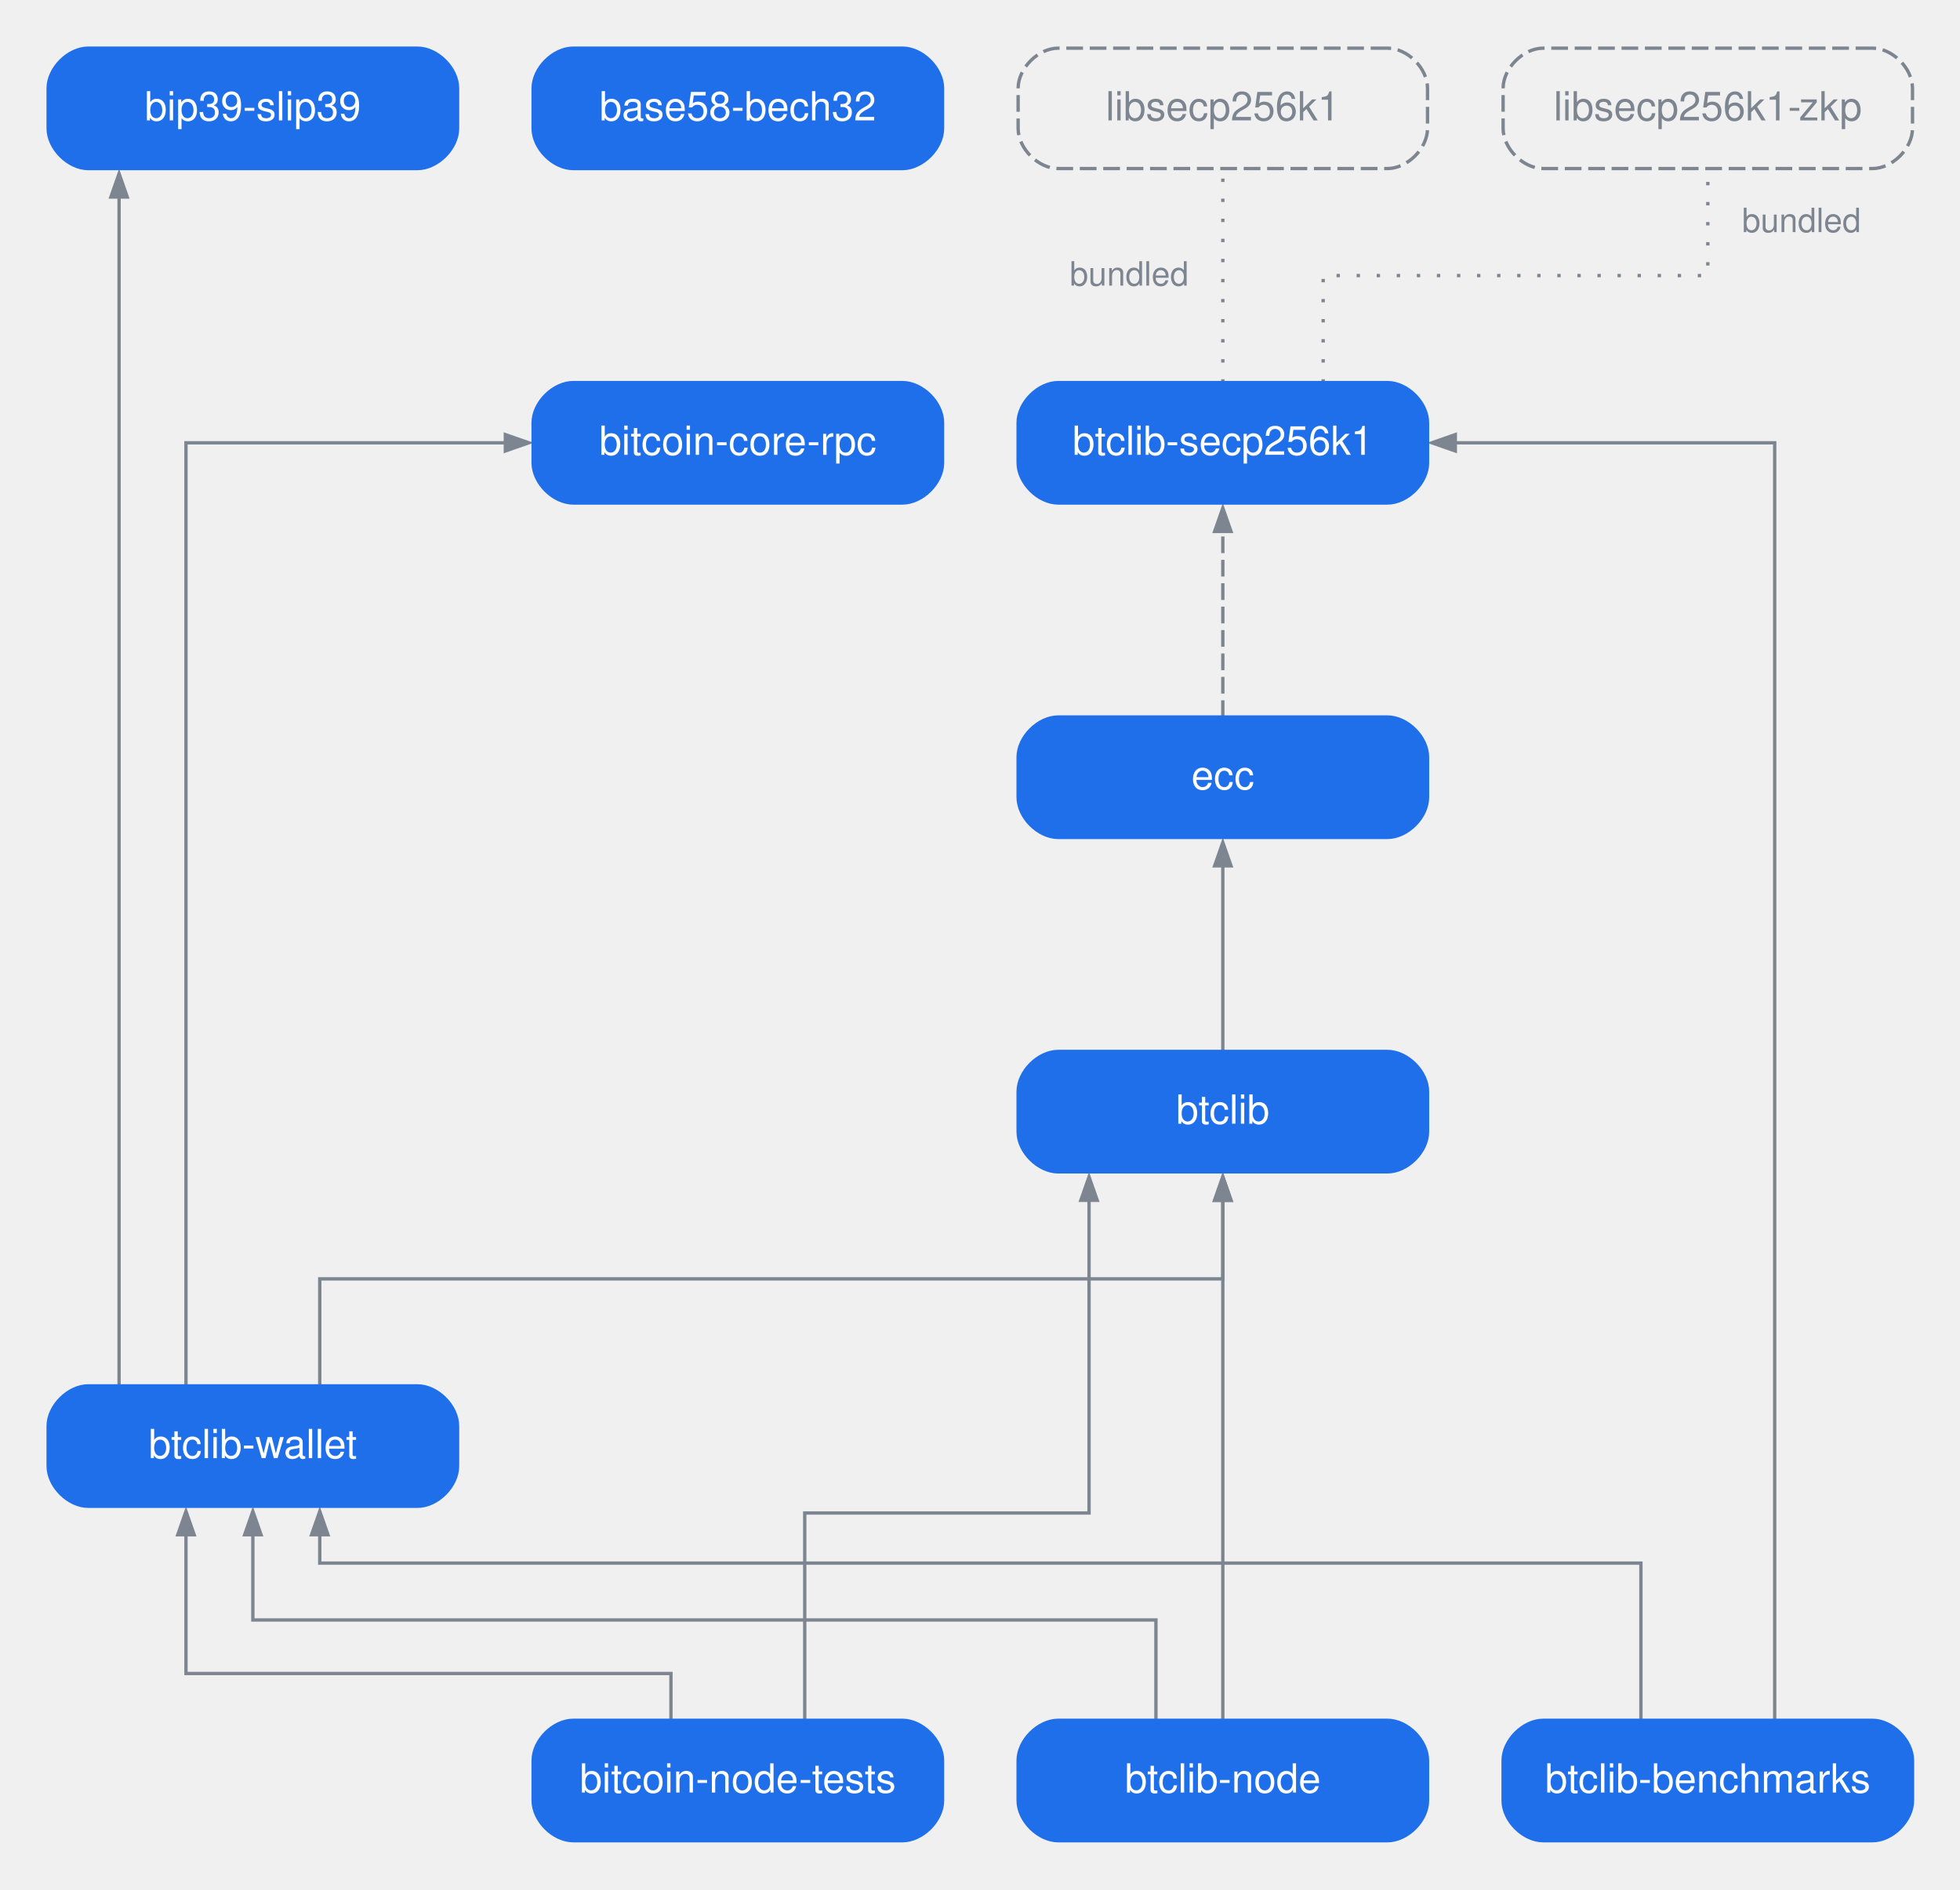
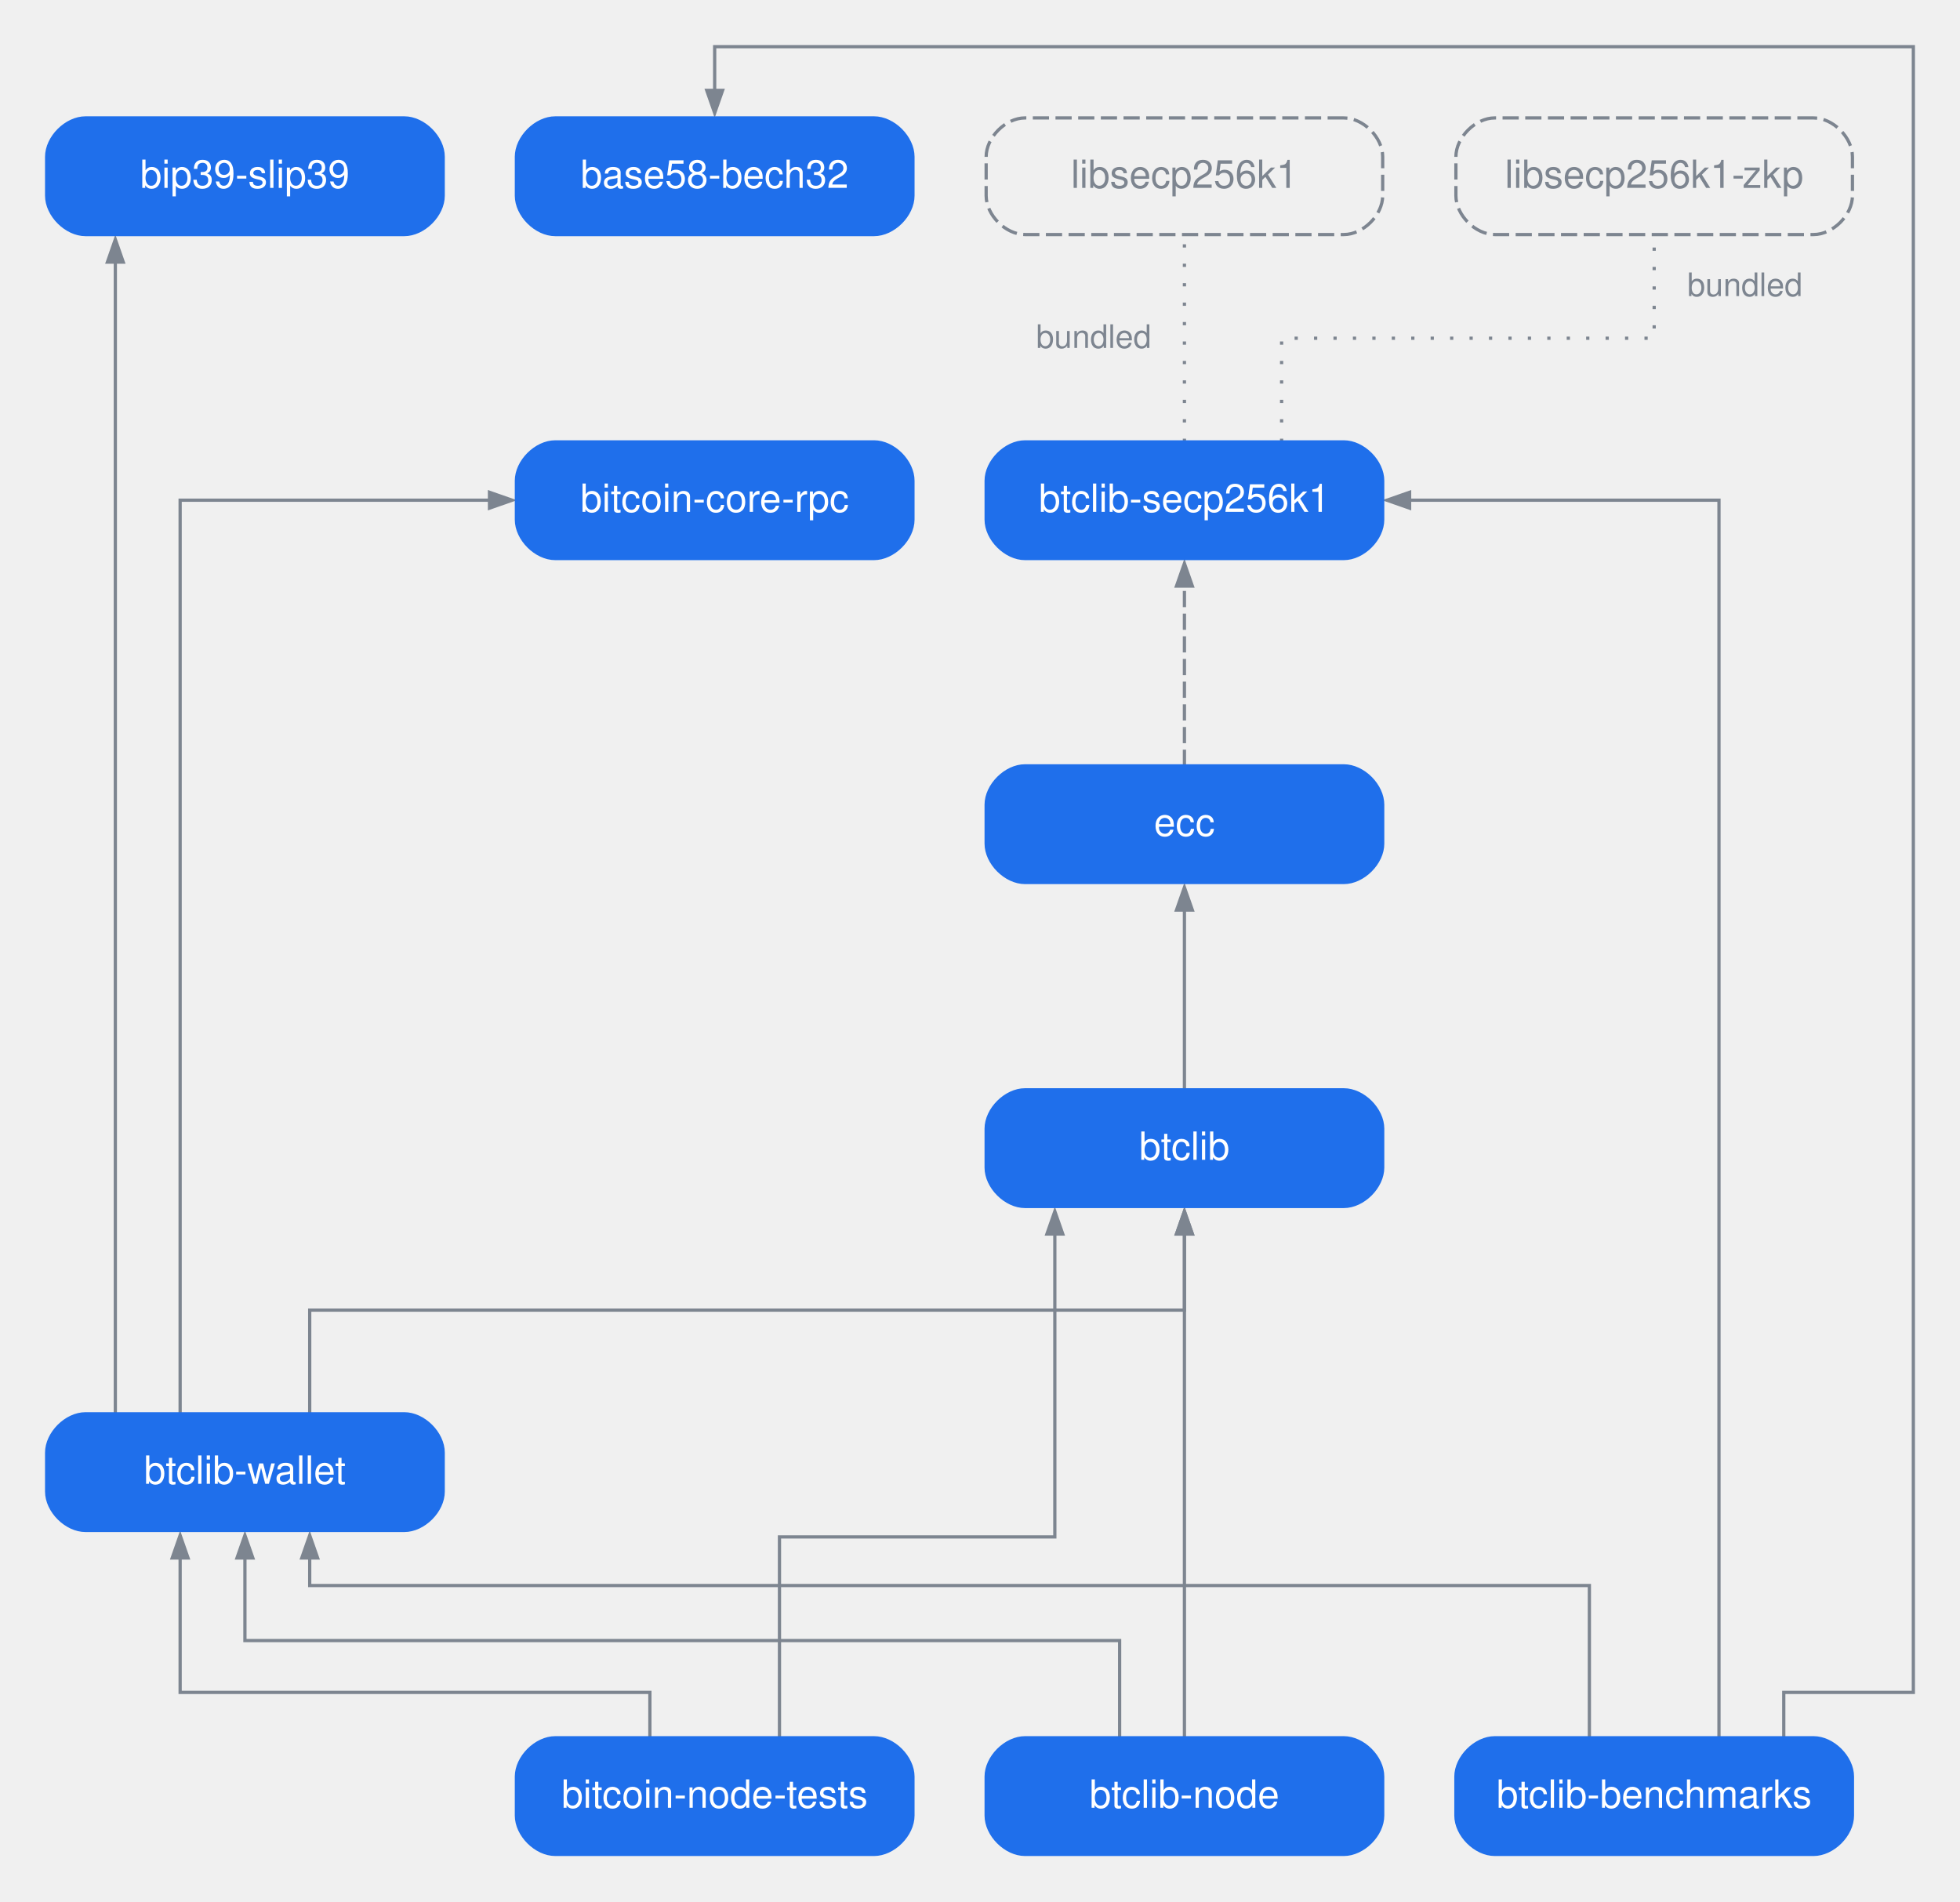
- <svg xmlns="http://www.w3.org/2000/svg" width="586pt" height="565pt" viewBox="0.00 0.00 586.00 565.00">
-   <g id="graph0" class="graph" transform="scale(1 1) rotate(0) translate(14.4 550.4)">
+ <svg xmlns="http://www.w3.org/2000/svg" width="605pt" height="587pt" viewBox="0.00 0.00 605.00 587.00">
+   <g id="graph0" class="graph" transform="scale(1 1) rotate(0) translate(14.4 572.4)">
    <g id="edge1" class="edge">
      <path fill="none" stroke="#7d8590" stroke-dasharray="1,5" d="M351.2,-436C351.2,-436 351.2,-500 351.2,-500" />
      <text xml:space="preserve" text-anchor="middle" x="323.2" y="-465" font-family="Helvetica,sans-Serif" font-size="10.00" fill="#7d8590">bundled</text>
    </g>
    <g id="edge2" class="edge">
      <path fill="none" stroke="#7d8590" stroke-dasharray="1,5" d="M381.2,-436C381.2,-436 381.2,-468 381.2,-468 381.2,-468 496.2,-468 496.2,-468 496.2,-468 496.2,-500 496.2,-500" />
      <text xml:space="preserve" text-anchor="middle" x="524.2" y="-481" font-family="Helvetica,sans-Serif" font-size="10.00" fill="#7d8590">bundled</text>
    </g>
    <g id="edge3" class="edge">
      <path fill="none" stroke="#7d8590" stroke-dasharray="5,2" d="M351.2,-336C351.2,-336 351.2,-393 351.2,-393" />
      <polygon fill="#7d8590" stroke="#7d8590" points="348.75,-391.49 351.2,-398.49 353.65,-391.49 348.75,-391.49" />
    </g>
    <g id="edge4" class="edge">
      <path fill="none" stroke="#7d8590" d="M351.2,-236C351.2,-236 351.2,-293 351.2,-293" />
      <polygon fill="#7d8590" stroke="#7d8590" points="348.75,-291.49 351.2,-298.49 353.65,-291.49 348.75,-291.49" />
    </g>
-     <g id="edge13" class="edge">
+     <g id="edge14" class="edge">
      <path fill="none" stroke="#7d8590" d="M21.2,-136C21.2,-136 21.2,-493 21.2,-493" />
      <polygon fill="#7d8590" stroke="#7d8590" points="18.75,-491.49 21.2,-498.49 23.65,-491.49 18.75,-491.49" />
    </g>
-     <g id="edge12" class="edge">
+     <g id="edge13" class="edge">
      <path fill="none" stroke="#7d8590" d="M41.2,-136C41.2,-136 41.2,-418 41.2,-418 41.2,-418 138.2,-418 138.2,-418" />
      <polygon fill="#7d8590" stroke="#7d8590" points="136.69,-420.45 143.69,-418 136.69,-415.55 136.69,-420.45" />
    </g>
    <g id="edge5" class="edge">
      <path fill="none" stroke="#7d8590" d="M81.2,-136C81.2,-136 81.2,-168 81.2,-168 81.2,-168 351.2,-168 351.2,-168 351.2,-168 351.2,-193 351.2,-193" />
      <polygon fill="#7d8590" stroke="#7d8590" points="348.75,-191.49 351.2,-198.49 353.65,-191.49 348.75,-191.49" />
    </g>
    <g id="edge7" class="edge">
      <path fill="none" stroke="#7d8590" d="M226.2,-36C226.2,-36 226.2,-98 226.2,-98 226.2,-98 311.2,-98 311.2,-98 311.2,-98 311.2,-193 311.2,-193" />
      <polygon fill="#7d8590" stroke="#7d8590" points="308.75,-191.49 311.2,-198.49 313.65,-191.49 308.75,-191.49" />
    </g>
    <g id="edge6" class="edge">
      <path fill="none" stroke="#7d8590" d="M186.2,-36C186.2,-36 186.2,-50 186.2,-50 186.2,-50 41.2,-50 41.2,-50 41.2,-50 41.2,-93 41.2,-93" />
      <polygon fill="#7d8590" stroke="#7d8590" points="38.75,-91.49 41.2,-98.49 43.65,-91.49 38.75,-91.49" />
+     </g>
+     <g id="edge12" class="edge">
+       <path fill="none" stroke="#7d8590" d="M536.2,-36C536.2,-36 536.2,-50 536.2,-50 536.2,-50 576.2,-50 576.2,-50 576.2,-50 576.2,-558 576.2,-558 576.2,-558 206.2,-558 206.2,-558 206.2,-558 206.2,-543 206.2,-543" />
+       <polygon fill="#7d8590" stroke="#7d8590" points="208.65,-544.51 206.2,-537.51 203.75,-544.51 208.65,-544.51" />
    </g>
    <g id="edge11" class="edge">
      <path fill="none" stroke="#7d8590" d="M516.2,-36C516.2,-36 516.2,-418 516.2,-418 516.2,-418 419.2,-418 419.2,-418" />
      <polygon fill="#7d8590" stroke="#7d8590" points="420.71,-415.55 413.71,-418 420.71,-420.45 420.71,-415.55" />
    </g>
    <g id="edge10" class="edge">
      <path fill="none" stroke="#7d8590" d="M476.2,-36C476.2,-36 476.2,-83 476.2,-83 476.2,-83 81.2,-83 81.2,-83 81.2,-83 81.2,-93 81.2,-93" />
      <polygon fill="#7d8590" stroke="#7d8590" points="78.75,-91.49 81.2,-98.49 83.65,-91.49 78.75,-91.49" />
    </g>
    <g id="edge8" class="edge">
      <path fill="none" stroke="#7d8590" d="M351.2,-36C351.2,-36 351.2,-193 351.2,-193" />
      <polygon fill="#7d8590" stroke="#7d8590" points="348.75,-191.49 351.2,-198.49 353.65,-191.49 348.75,-191.49" />
    </g>
    <g id="edge9" class="edge">
      <path fill="none" stroke="#7d8590" d="M331.2,-36C331.2,-36 331.2,-66 331.2,-66 331.2,-66 61.2,-66 61.2,-66 61.2,-66 61.2,-93 61.2,-93" />
      <polygon fill="#7d8590" stroke="#7d8590" points="58.75,-91.49 61.2,-98.49 63.65,-91.49 58.75,-91.49" />
    </g>
    <g id="node1" class="node">
      <path fill="none" stroke="#7d8590" stroke-dasharray="5,2" d="M400.4,-536C400.4,-536 302,-536 302,-536 296,-536 290,-530 290,-524 290,-524 290,-512 290,-512 290,-506 296,-500 302,-500 302,-500 400.4,-500 400.4,-500 406.4,-500 412.4,-506 412.4,-512 412.4,-512 412.4,-524 412.4,-524 412.4,-530 406.4,-536 400.4,-536" />
      <text xml:space="preserve" text-anchor="middle" x="351.2" y="-514.4" font-family="Helvetica,sans-Serif" font-size="12.00" fill="#7d8590">libsecp256k1</text>
    </g>
    <g id="node2" class="node">
      <path fill="none" stroke="#7d8590" stroke-dasharray="5,2" d="M545.4,-536C545.4,-536 447,-536 447,-536 441,-536 435,-530 435,-524 435,-524 435,-512 435,-512 435,-506 441,-500 447,-500 447,-500 545.4,-500 545.4,-500 551.4,-500 557.4,-506 557.4,-512 557.4,-512 557.4,-524 557.4,-524 557.4,-530 551.4,-536 545.4,-536" />
      <text xml:space="preserve" text-anchor="middle" x="496.2" y="-514.4" font-family="Helvetica,sans-Serif" font-size="12.00" fill="#7d8590">libsecp256k1-zkp</text>
    </g>
    <g id="node3" class="node">
      <path fill="#1f6feb" stroke="#1f6feb" d="M255.4,-536C255.4,-536 157,-536 157,-536 151,-536 145,-530 145,-524 145,-524 145,-512 145,-512 145,-506 151,-500 157,-500 157,-500 255.4,-500 255.4,-500 261.4,-500 267.4,-506 267.4,-512 267.4,-512 267.4,-524 267.4,-524 267.4,-530 261.4,-536 255.4,-536" />
      <text xml:space="preserve" text-anchor="middle" x="206.2" y="-514.4" font-family="Helvetica,sans-Serif" font-size="12.00" fill="#ffffff">base58-bech32</text>
    </g>
    <g id="node4" class="node">
      <path fill="#1f6feb" stroke="#1f6feb" d="M110.4,-536C110.4,-536 12,-536 12,-536 6,-536 0,-530 0,-524 0,-524 0,-512 0,-512 0,-506 6,-500 12,-500 12,-500 110.4,-500 110.4,-500 116.4,-500 122.4,-506 122.4,-512 122.4,-512 122.4,-524 122.4,-524 122.4,-530 116.4,-536 110.4,-536" />
      <text xml:space="preserve" text-anchor="middle" x="61.2" y="-514.4" font-family="Helvetica,sans-Serif" font-size="12.00" fill="#ffffff">bip39-slip39</text>
    </g>
    <g id="node5" class="node">
      <path fill="#1f6feb" stroke="#1f6feb" d="M255.4,-436C255.4,-436 157,-436 157,-436 151,-436 145,-430 145,-424 145,-424 145,-412 145,-412 145,-406 151,-400 157,-400 157,-400 255.4,-400 255.4,-400 261.4,-400 267.4,-406 267.4,-412 267.4,-412 267.4,-424 267.4,-424 267.4,-430 261.4,-436 255.4,-436" />
      <text xml:space="preserve" text-anchor="middle" x="206.2" y="-414.4" font-family="Helvetica,sans-Serif" font-size="12.00" fill="#ffffff">bitcoin-core-rpc</text>
    </g>
    <g id="node6" class="node">
      <path fill="#1f6feb" stroke="#1f6feb" d="M400.4,-436C400.4,-436 302,-436 302,-436 296,-436 290,-430 290,-424 290,-424 290,-412 290,-412 290,-406 296,-400 302,-400 302,-400 400.4,-400 400.4,-400 406.4,-400 412.4,-406 412.4,-412 412.4,-412 412.4,-424 412.4,-424 412.4,-430 406.4,-436 400.4,-436" />
      <text xml:space="preserve" text-anchor="middle" x="351.2" y="-414.4" font-family="Helvetica,sans-Serif" font-size="12.00" fill="#ffffff">btclib-secp256k1</text>
    </g>
    <g id="node7" class="node">
      <path fill="#1f6feb" stroke="#1f6feb" d="M400.4,-336C400.4,-336 302,-336 302,-336 296,-336 290,-330 290,-324 290,-324 290,-312 290,-312 290,-306 296,-300 302,-300 302,-300 400.4,-300 400.4,-300 406.4,-300 412.4,-306 412.4,-312 412.4,-312 412.4,-324 412.4,-324 412.4,-330 406.4,-336 400.4,-336" />
      <text xml:space="preserve" text-anchor="middle" x="351.2" y="-314.4" font-family="Helvetica,sans-Serif" font-size="12.00" fill="#ffffff">ecc</text>
    </g>
    <g id="node8" class="node">
      <path fill="#1f6feb" stroke="#1f6feb" d="M400.4,-236C400.4,-236 302,-236 302,-236 296,-236 290,-230 290,-224 290,-224 290,-212 290,-212 290,-206 296,-200 302,-200 302,-200 400.4,-200 400.4,-200 406.4,-200 412.4,-206 412.4,-212 412.4,-212 412.4,-224 412.4,-224 412.4,-230 406.4,-236 400.4,-236" />
      <text xml:space="preserve" text-anchor="middle" x="351.2" y="-214.4" font-family="Helvetica,sans-Serif" font-size="12.00" fill="#ffffff">btclib</text>
    </g>
    <g id="node9" class="node">
      <path fill="#1f6feb" stroke="#1f6feb" d="M110.4,-136C110.4,-136 12,-136 12,-136 6,-136 0,-130 0,-124 0,-124 0,-112 0,-112 0,-106 6,-100 12,-100 12,-100 110.4,-100 110.4,-100 116.4,-100 122.4,-106 122.4,-112 122.4,-112 122.4,-124 122.4,-124 122.4,-130 116.4,-136 110.4,-136" />
      <text xml:space="preserve" text-anchor="middle" x="61.2" y="-114.4" font-family="Helvetica,sans-Serif" font-size="12.00" fill="#ffffff">btclib-wallet</text>
    </g>
    <g id="node10" class="node">
      <path fill="#1f6feb" stroke="#1f6feb" d="M255.4,-36C255.4,-36 157,-36 157,-36 151,-36 145,-30 145,-24 145,-24 145,-12 145,-12 145,-6 151,0 157,0 157,0 255.4,0 255.4,0 261.4,0 267.4,-6 267.4,-12 267.4,-12 267.4,-24 267.4,-24 267.4,-30 261.4,-36 255.4,-36" />
      <text xml:space="preserve" text-anchor="middle" x="206.2" y="-14.4" font-family="Helvetica,sans-Serif" font-size="12.00" fill="#ffffff">bitcoin-node-tests</text>
    </g>
    <g id="node11" class="node">
      <path fill="#1f6feb" stroke="#1f6feb" d="M545.4,-36C545.4,-36 447,-36 447,-36 441,-36 435,-30 435,-24 435,-24 435,-12 435,-12 435,-6 441,0 447,0 447,0 545.4,0 545.4,0 551.4,0 557.4,-6 557.4,-12 557.4,-12 557.4,-24 557.4,-24 557.4,-30 551.4,-36 545.4,-36" />
      <text xml:space="preserve" text-anchor="middle" x="496.2" y="-14.4" font-family="Helvetica,sans-Serif" font-size="12.00" fill="#ffffff">btclib-benchmarks</text>
    </g>
    <g id="node12" class="node">
      <path fill="#1f6feb" stroke="#1f6feb" d="M400.4,-36C400.4,-36 302,-36 302,-36 296,-36 290,-30 290,-24 290,-24 290,-12 290,-12 290,-6 296,0 302,0 302,0 400.4,0 400.4,0 406.4,0 412.4,-6 412.4,-12 412.4,-12 412.4,-24 412.4,-24 412.4,-30 406.4,-36 400.4,-36" />
      <text xml:space="preserve" text-anchor="middle" x="351.2" y="-14.4" font-family="Helvetica,sans-Serif" font-size="12.00" fill="#ffffff">btclib-node</text>
    </g>
  </g>
</svg>
